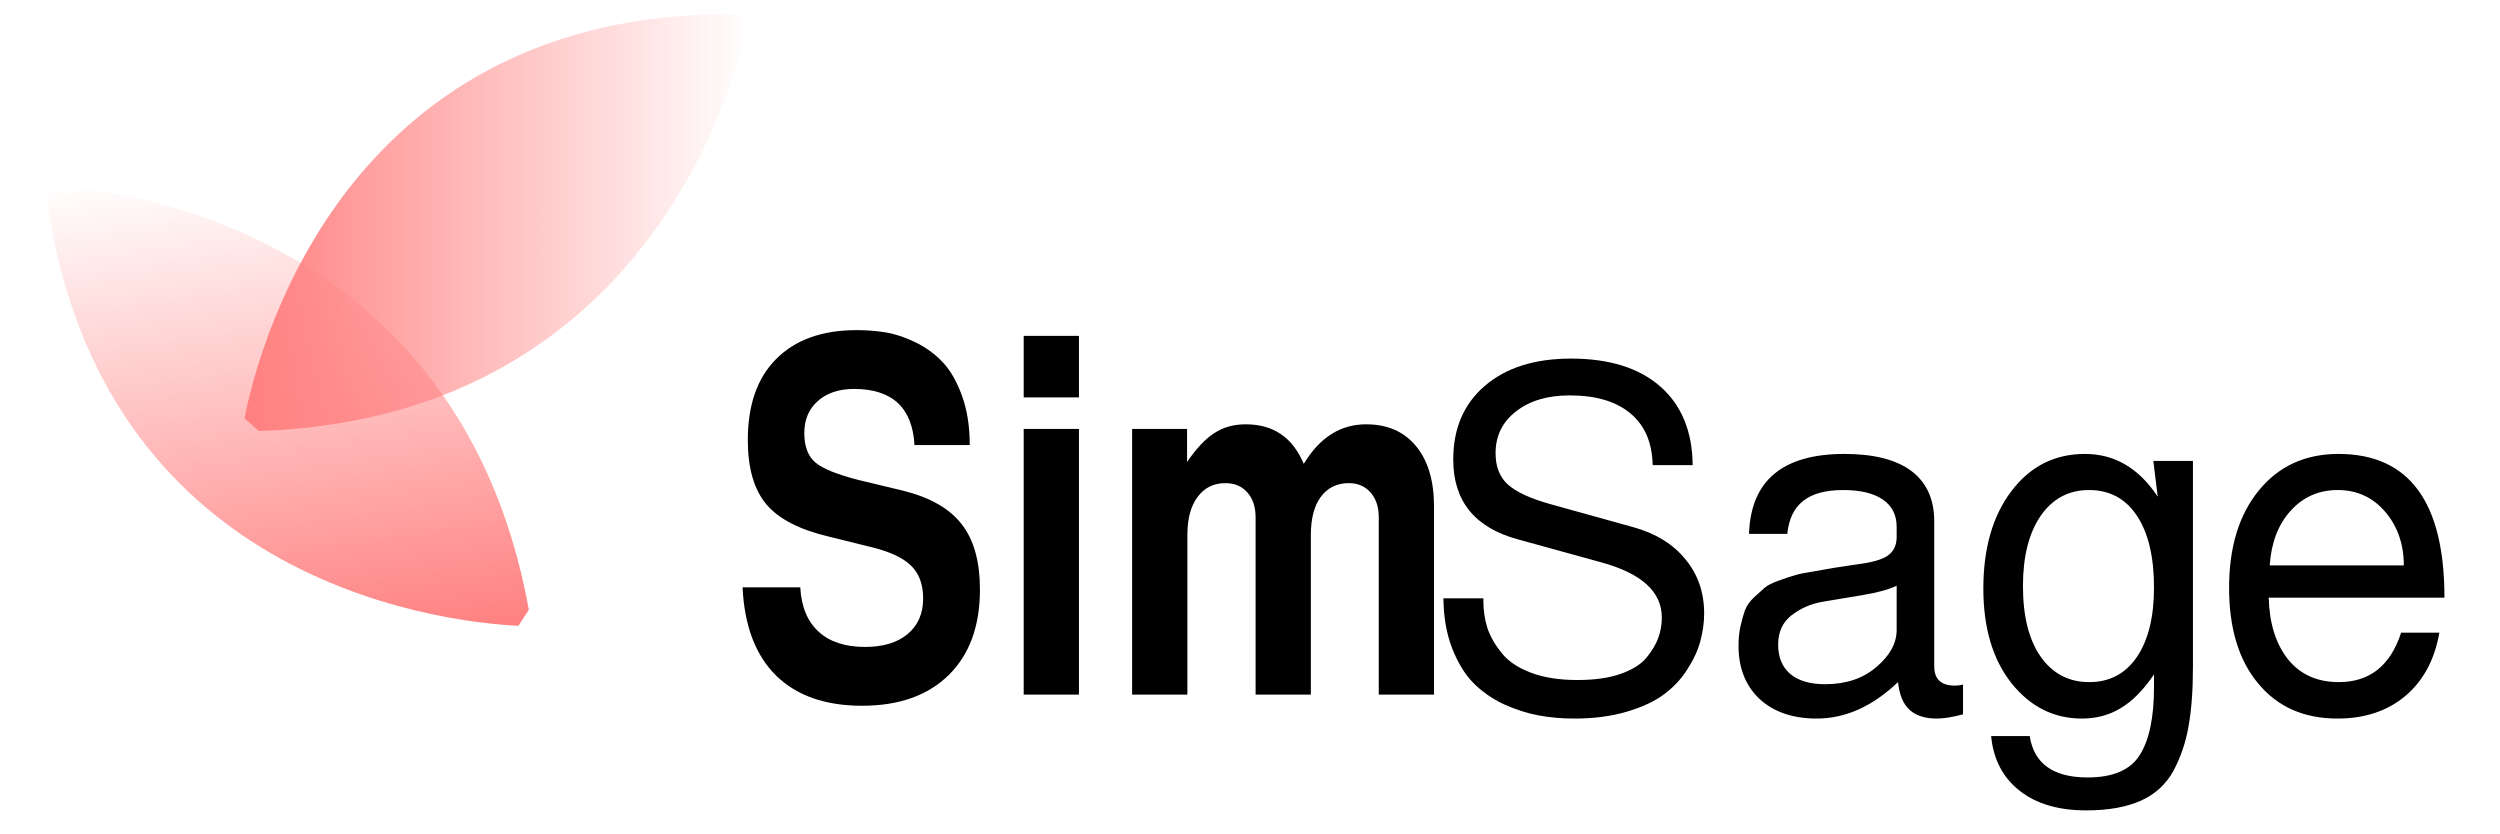
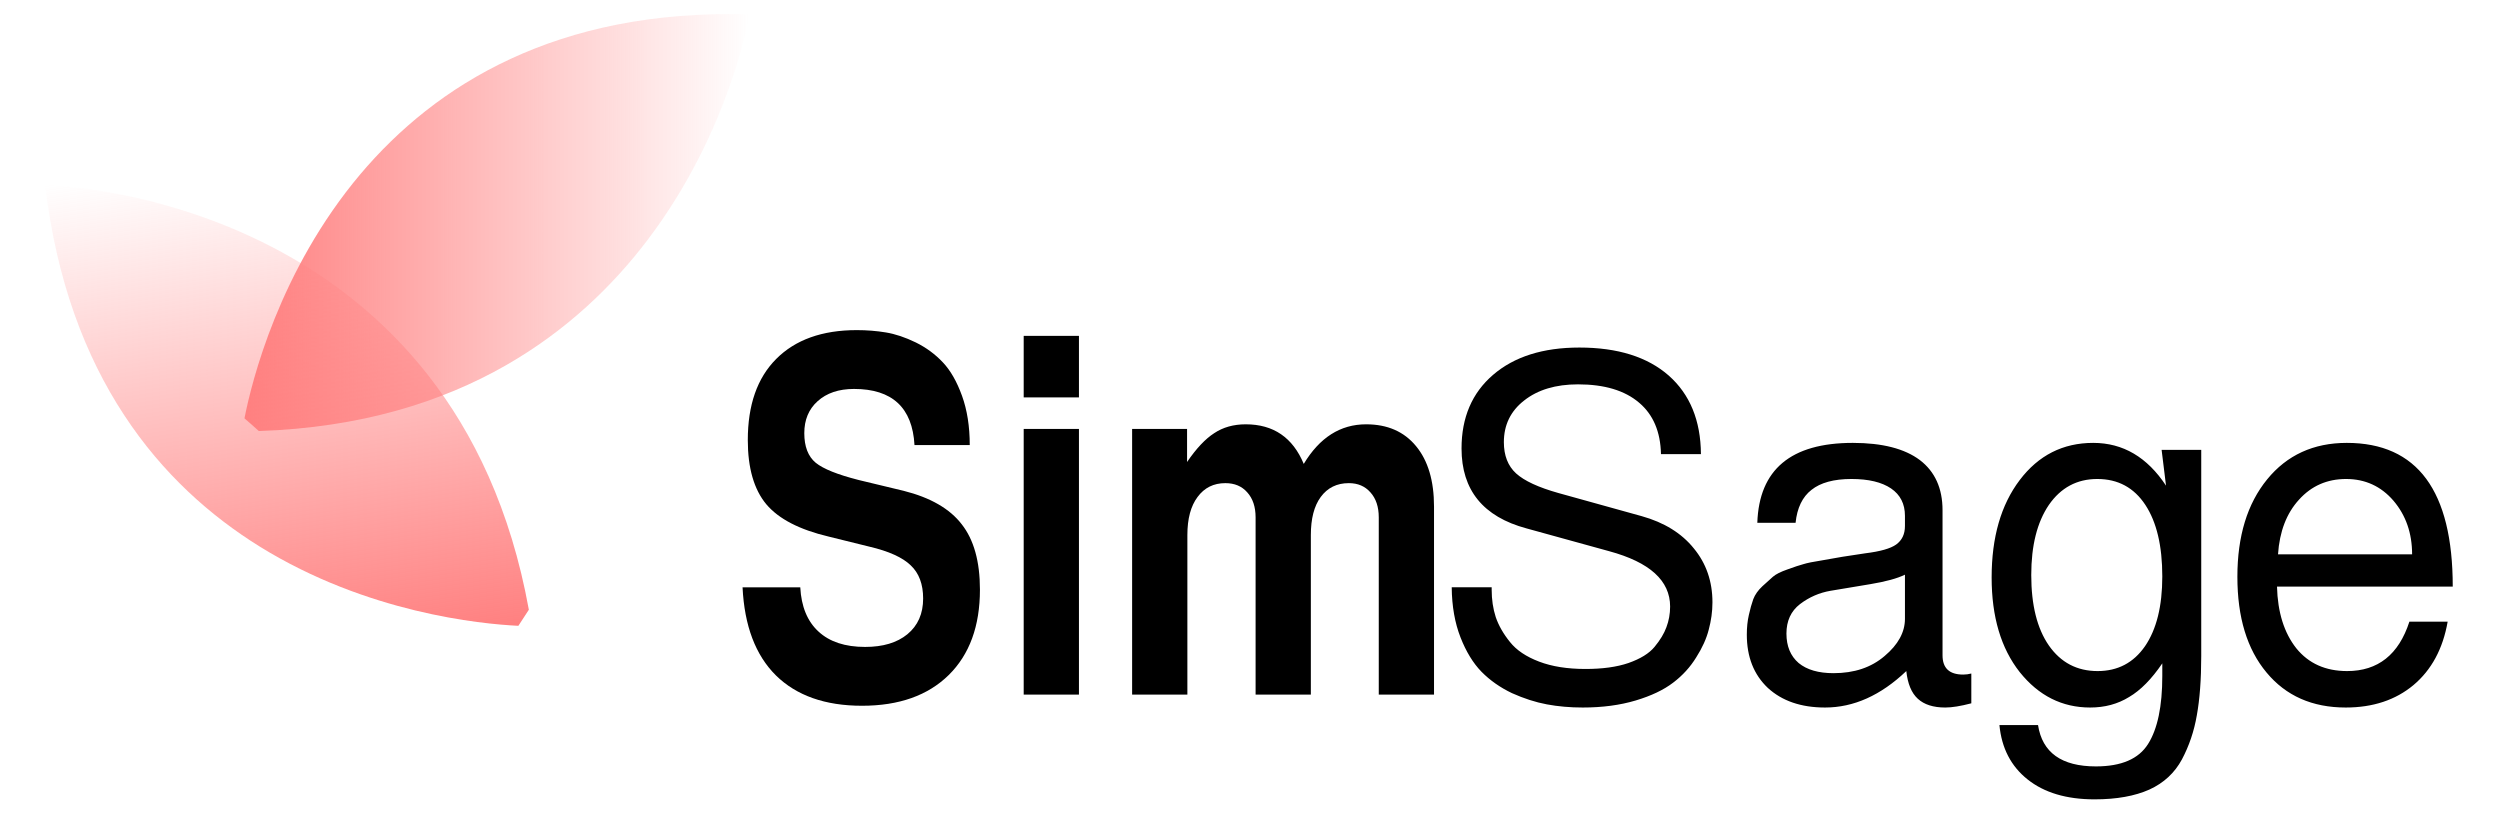
<svg xmlns="http://www.w3.org/2000/svg" xmlns:xlink="http://www.w3.org/1999/xlink" class="ww hh border-thumbnail" radial="" version="1.1" id="svg4049" width="30mm" height="10mm">
  <defs id="defs4053">
    <linearGradient id="linearGradient4989">
      <stop style="stop-color:#ff8080;stop-opacity:1;" offset="0" id="stop4985" />
      <stop style="stop-color:#ff8080;stop-opacity:0;" offset="1" id="stop4987" />
    </linearGradient>
    <linearGradient xlink:href="#linearGradient4989" id="linearGradient4991" x1="20.726" y1="59.974" x2="43.628" y2="59.974" gradientUnits="userSpaceOnUse" gradientTransform="translate(-5.783132,-46.74699)" />
    <linearGradient xlink:href="#linearGradient4989" id="linearGradient4991-3" x1="20.726" y1="59.974" x2="43.628" y2="59.974" gradientUnits="userSpaceOnUse" gradientTransform="rotate(-98.37408,7.924431,47.31742)" />
  </defs>
  <g id="g3904" transform="translate(0,-62.20469)">
    <defs id="defs3902">
      <radialGradient id="background695">
        <stop offset="0.5" stop-color="#ffffff" stop-opacity="1" id="stop3897" />
        <stop offset="1" stop-color="#eaebec" stop-opacity="1" id="stop3899" />
      </radialGradient>
    </defs>
  </g>
  <g id="g42" transform="translate(0,-1.445783)">
    <g transform="translate(-3.855422,-1.686747)" id="g5019">
      <path style="fill:url(#linearGradient4991);fill-opacity:1;stroke-width:0.039" id="path3980" d="m 20.196,11.037 c -3.674,4.362 -4.921,9.379 -5.253,11.069 0.221,0.192 0.442,0.384 0.652,0.576 4.607,-0.153 8.284,-1.31 11.21,-2.984 2.756,-1.577 4.852,-3.611 6.431,-5.696 3.764,-4.969 4.609,-10.218 4.609,-10.218 -4.385,-0.127 -7.947,0.68 -10.837,2.022 -2.892,1.339 -5.109,3.215 -6.812,5.231 z" />
      <path style="fill:url(#linearGradient4991-3);fill-opacity:1;stroke-width:0.039" id="path3980-4" d="m 15.65,27.931 c 4.851,3 9.996,3.502 11.716,3.585 0.158,-0.247 0.316,-0.493 0.475,-0.729 C 27.02,26.252 25.339,22.782 23.257,20.131 21.296,17.634 18.978,15.856 16.685,14.598 11.221,11.598 5.904,11.527 5.904,11.527 c 0.513,4.356 1.83,7.764 3.579,10.427 1.746,2.666 3.925,4.586 6.167,5.977 z" />
    </g>
    <text transform="scale(0.8960279,1.116037)" id="text905" y="29.525" x="36.791" style="font-style:normal;font-variant:normal;font-weight:600;font-stretch:normal;font-size:20px;line-height:1.25;font-family:FreeSans;-inkscape-font-specification:'FreeSans, Semi-Bold';font-variant-ligatures:normal;font-variant-caps:normal;font-variant-numeric:normal;font-feature-settings:normal;text-align:start;letter-spacing:0px;word-spacing:0px;writing-mode:lr-tb;text-anchor:start;fill:#000000;fill-opacity:1;stroke:none;stroke-width:0.554" xml:space="preserve">
      <tspan style="font-style:normal;font-variant:normal;font-weight:600;font-stretch:normal;font-size:20px;font-family:FreeSans;-inkscape-font-specification:'FreeSans, Semi-Bold';font-variant-ligatures:normal;font-variant-caps:normal;font-variant-numeric:normal;font-feature-settings:normal;text-align:start;writing-mode:lr-tb;text-anchor:start;stroke-width:0.554" y="29.525" x="36.791" id="tspan903">Sim</tspan>
    </text>
-     <text transform="scale(0.9828834,1.017415)" id="text909" y="32.967" x="65.589" style="font-style:normal;font-variant:normal;font-weight:normal;font-stretch:normal;font-size:21px;line-height:1.25;font-family:FreeSans;-inkscape-font-specification:'FreeSans, Normal';font-variant-ligatures:normal;font-variant-caps:normal;font-variant-numeric:normal;font-feature-settings:normal;text-align:start;letter-spacing:0px;word-spacing:0px;writing-mode:lr-tb;text-anchor:start;fill:#000000;fill-opacity:1;stroke:none;stroke-width:0.651" xml:space="preserve">
-       <tspan style="font-style:normal;font-variant:normal;font-weight:normal;font-stretch:normal;font-size:21px;font-family:FreeSans;-inkscape-font-specification:'FreeSans, Normal';font-variant-ligatures:normal;font-variant-caps:normal;font-variant-numeric:normal;font-feature-settings:normal;text-align:start;writing-mode:lr-tb;text-anchor:start;stroke-width:0.651" y="32.967" x="65.589" id="tspan907">Sage</tspan>
+     <text transform="scale(0.9828834,1.017415)" id="text909" y="32.476" x="65.971" style="font-style:normal;font-variant:normal;font-weight:normal;font-stretch:normal;font-size:21px;line-height:1.25;font-family:FreeSans;-inkscape-font-specification:'FreeSans, Normal';font-variant-ligatures:normal;font-variant-caps:normal;font-variant-numeric:normal;font-feature-settings:normal;text-align:start;letter-spacing:0px;word-spacing:0px;writing-mode:lr-tb;text-anchor:start;fill:#000000;fill-opacity:1;stroke:none;stroke-width:0.651" xml:space="preserve">
+       <tspan style="font-style:normal;font-variant:normal;font-weight:normal;font-stretch:normal;font-size:21px;font-family:FreeSans;-inkscape-font-specification:'FreeSans, Normal';font-variant-ligatures:normal;font-variant-caps:normal;font-variant-numeric:normal;font-feature-settings:normal;text-align:start;writing-mode:lr-tb;text-anchor:start;stroke-width:0.651" y="32.476" x="65.971" id="tspan907">Sage</tspan>
    </text>
  </g>
</svg>
